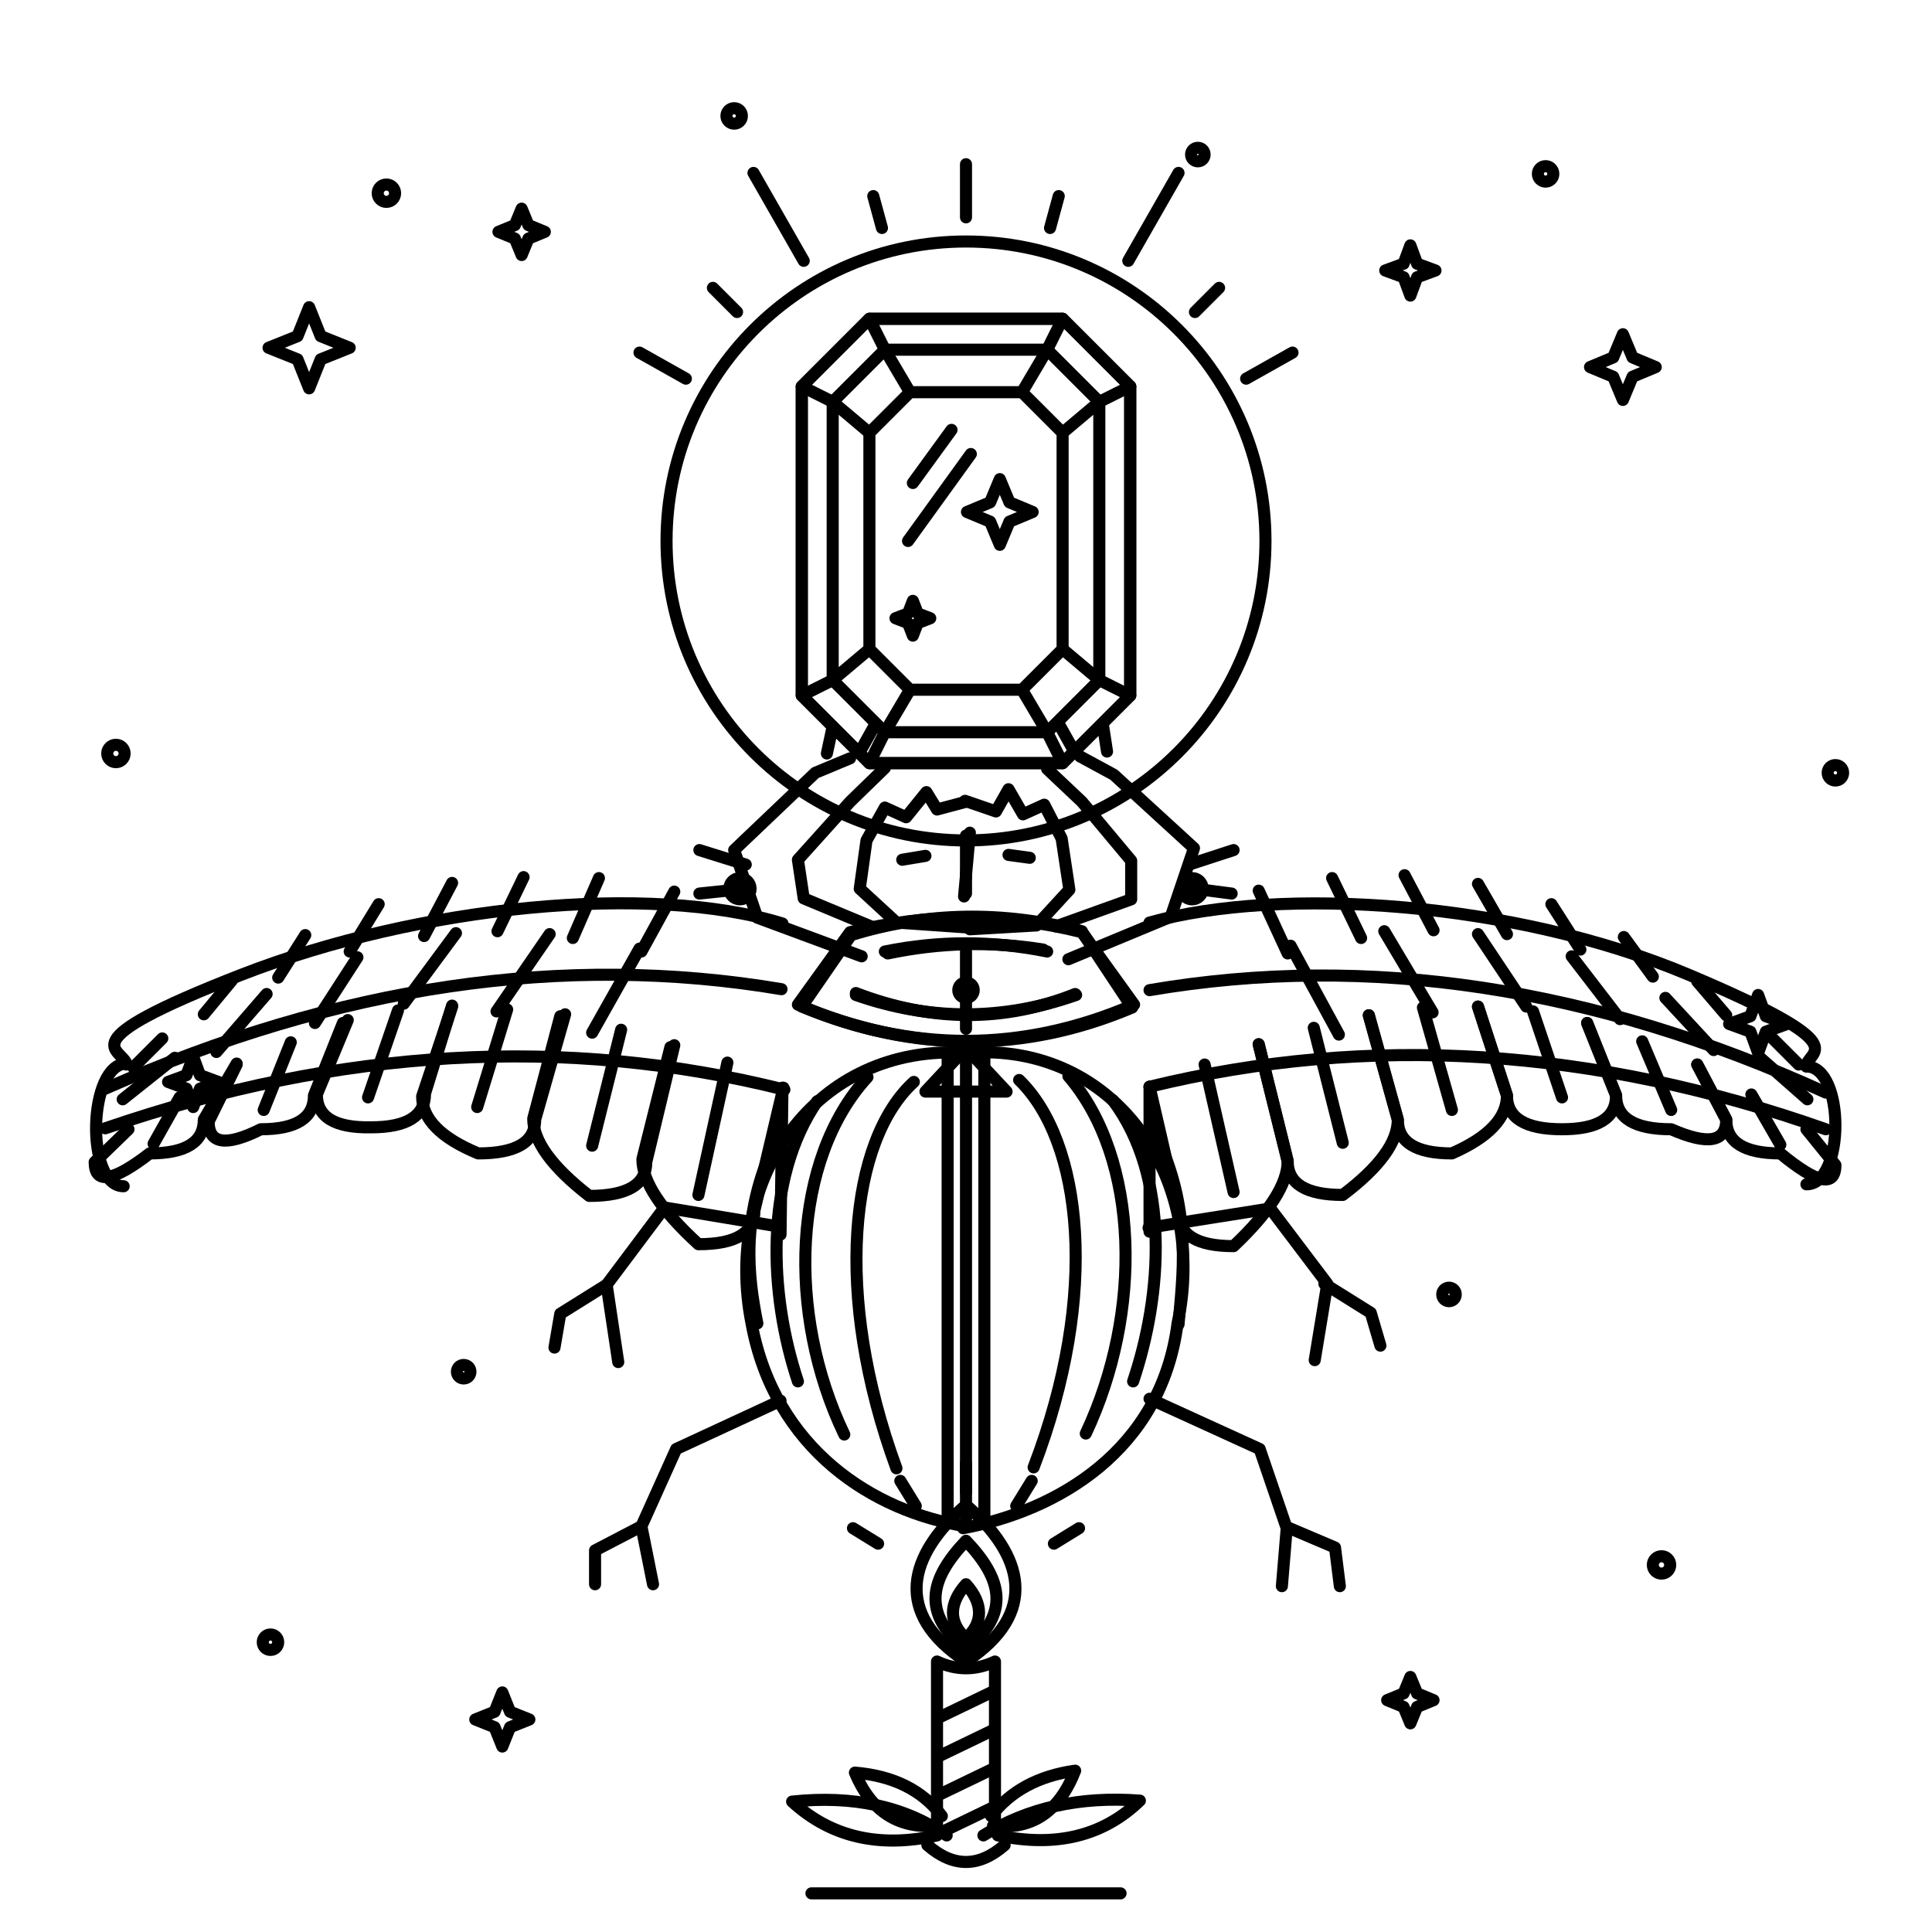
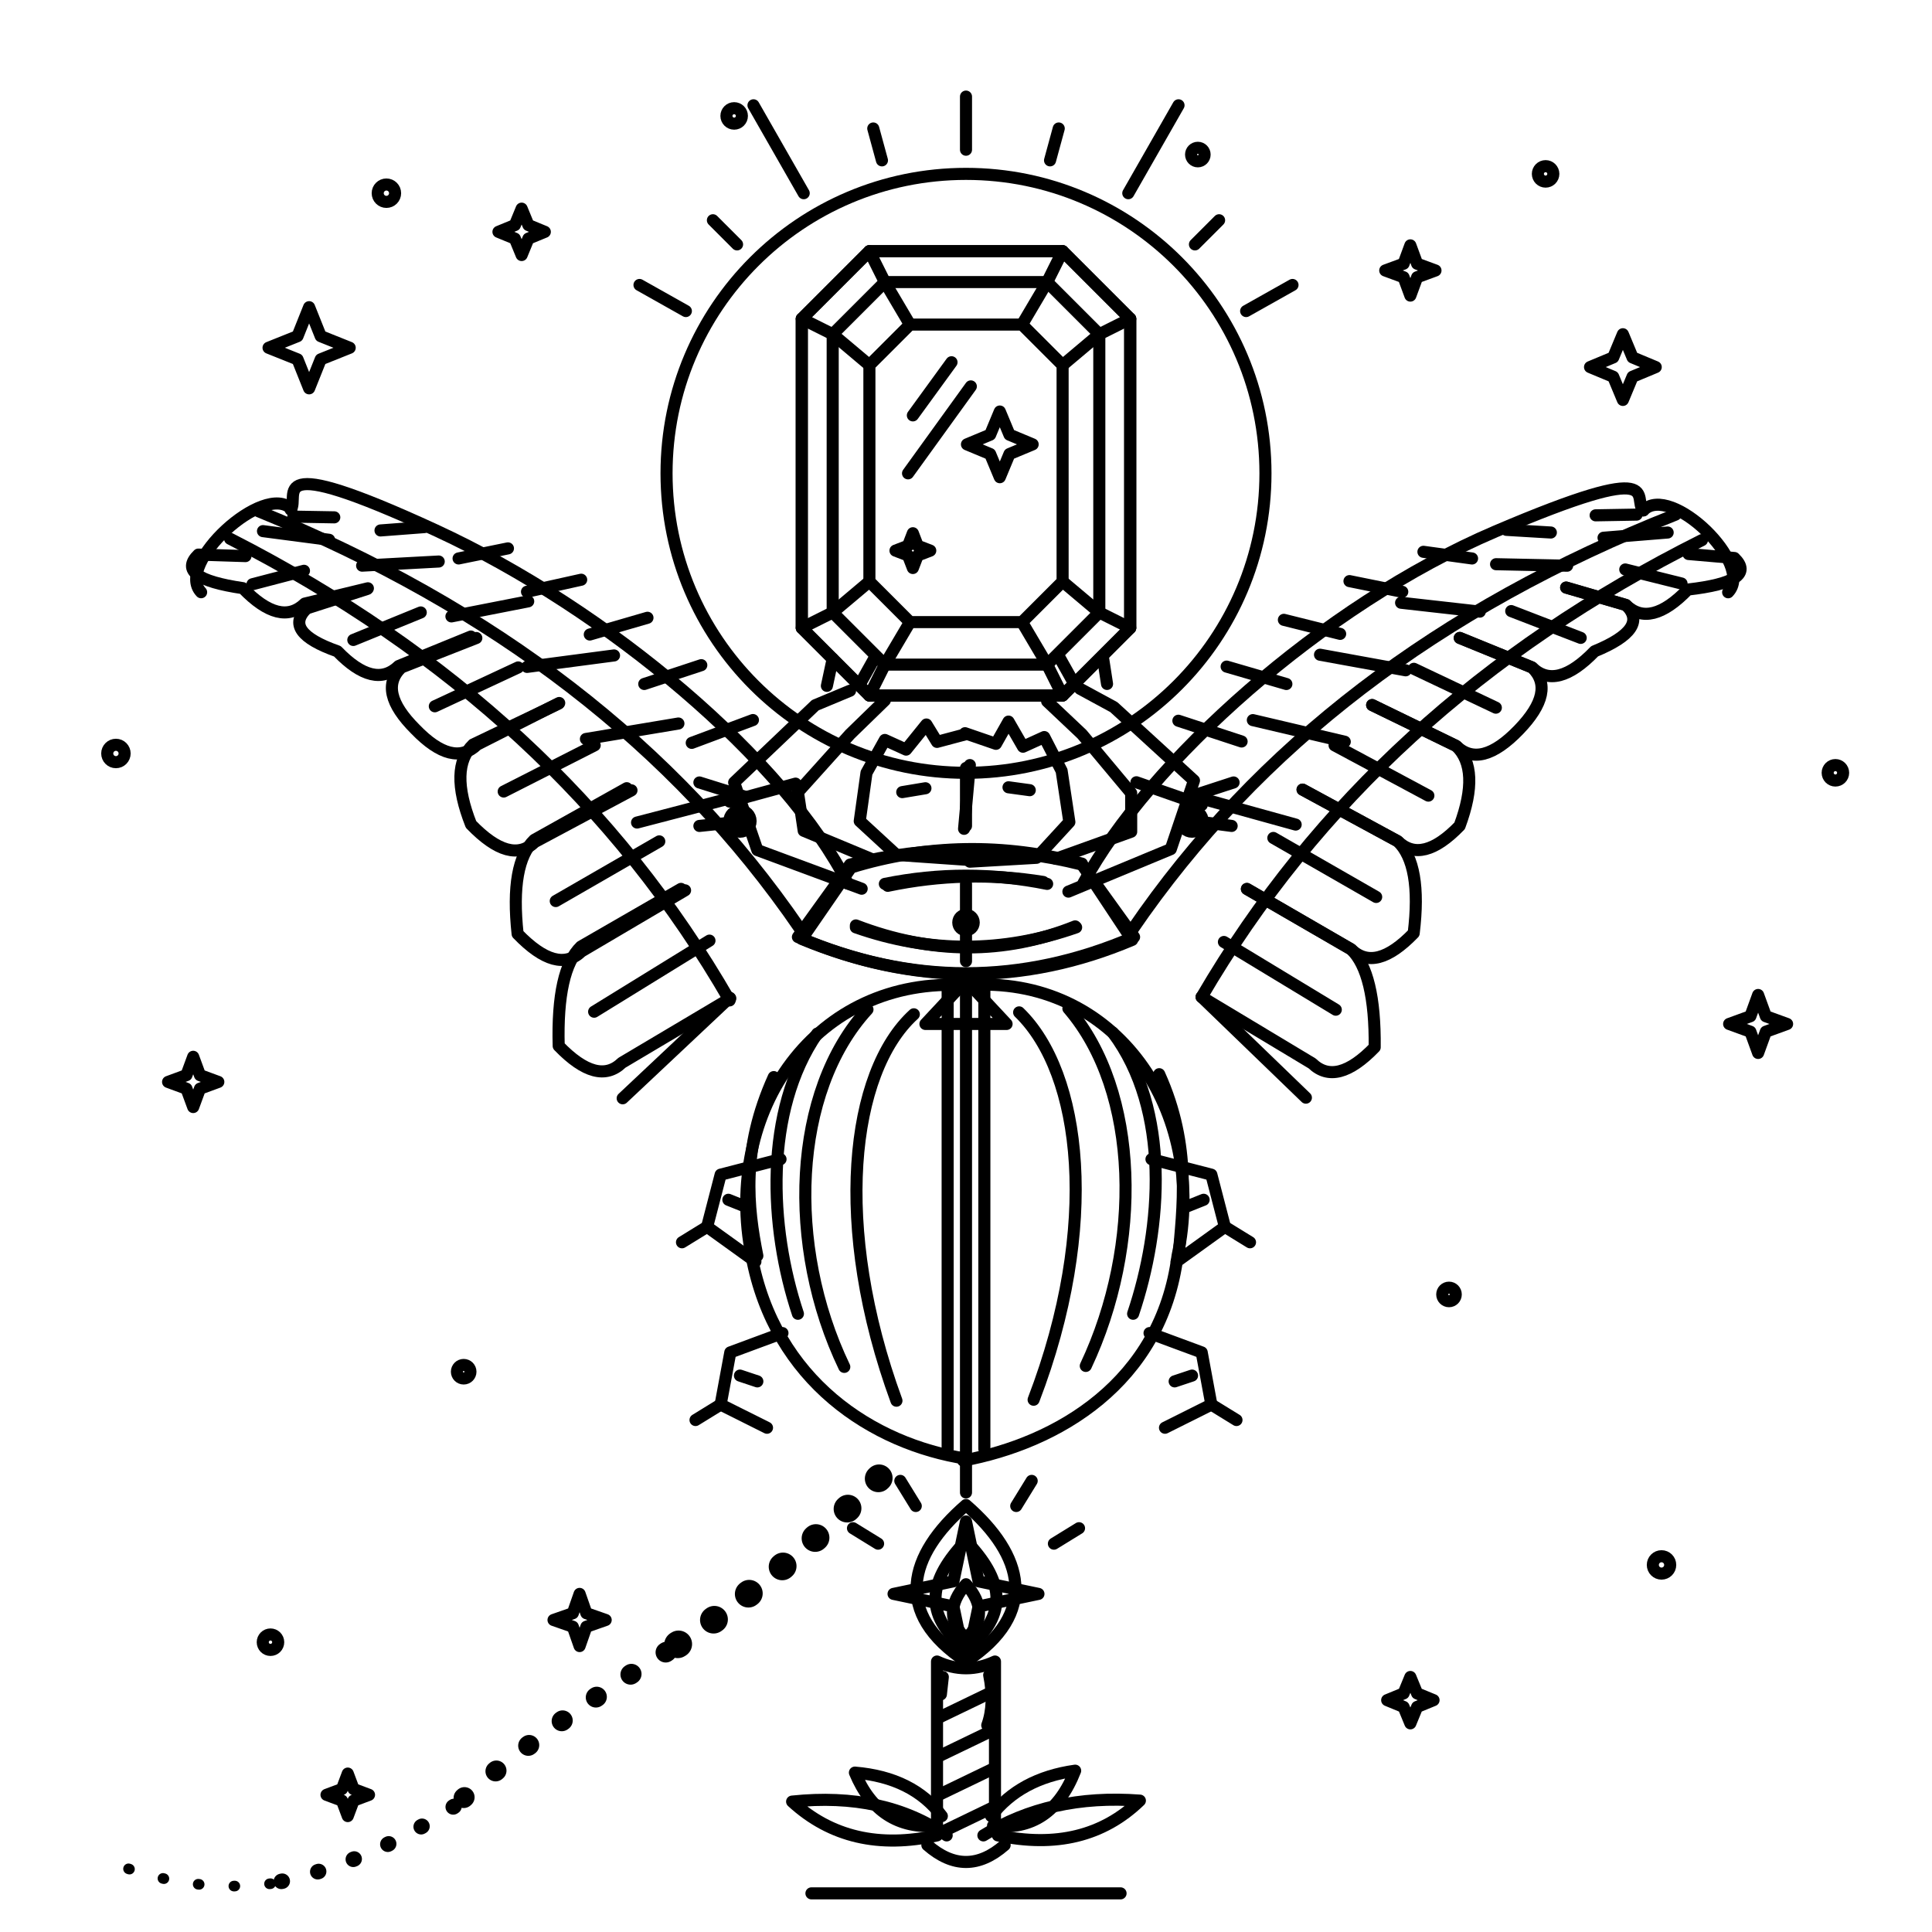
<svg xmlns="http://www.w3.org/2000/svg" viewBox="0 0 200 200" fill="none" stroke="currentColor" stroke-width="1.25" stroke-linecap="round" stroke-linejoin="round">
-   <g class="lv-pulse">
-     <circle pathLength="1" class="fine soft" cx="100" cy="56" r="31" />
-     <path pathLength="1" class="fine" d="M71 39.2L66.2 36.5" />
-     <path pathLength="1" class="fine" d="M76.3 32.3L73.8 29.8" />
-     <path pathLength="1" d="M83.2 27L78 17.9" />
-     <path pathLength="1" class="fine" d="M91.3 23.6L90.4 20.3" />
-     <path pathLength="1" class="fine" d="M100 22.5L100 17" />
-     <path pathLength="1" class="fine" d="M108.7 23.6L109.6 20.3" />
-     <path pathLength="1" d="M116.8 27L122 17.9" />
-     <path pathLength="1" class="fine" d="M123.7 32.3L126.2 29.8" />
-     <path pathLength="1" class="fine" d="M129 39.2L133.8 36.5" />
-   </g>
-   <g class="lv-sway lv-wing-r">
-     <path pathLength="1" d="M119 95.5C132.6 91.7 156.8 93.3 174.8 100.9S187 108.7 187 110.4" />
-     <path pathLength="1" d="M187 110.4C191 110.4 191 122.6 187 122.6" />
-     <path pathLength="1" class="fine" d="M119 102.5Q153 96.7 189 113.1" />
-     <path pathLength="1" class="fine" d="M119 112.5Q153 104.2 189 116.9" />
-     <path pathLength="1" class="fine" d="M130.3 92.2L133.3 98.7" />
-     <path pathLength="1" class="fine" d="M137.9 90.9L140.9 97.1" />
-     <path pathLength="1" class="fine" d="M145.4 90.6L148.4 96.3" />
-     <path pathLength="1" class="fine" d="M153 91.5L156 96.7" />
-     <path pathLength="1" class="fine" d="M160.6 93.6L163.6 98.3" />
-     <path pathLength="1" class="fine" d="M168.1 97L171.1 101.1" />
-     <path pathLength="1" class="fine" d="M175.7 101.6L178.7 105.1" />
-     <path pathLength="1" class="fine" d="M183.2 107.2L186.2 110.2" />
-     <path pathLength="1" class="fine" d="M133.6 97.9L138.6 107.1" />
-     <path pathLength="1" class="fine" d="M143.3 96.4L148.3 104.8" />
-     <path pathLength="1" class="fine" d="M153 96.7L158 104.2" />
-     <path pathLength="1" class="fine" d="M162.7 99L167.7 105.5" />
-     <path pathLength="1" class="fine" d="M172.4 103.3L177.4 108.7" />
-     <path pathLength="1" class="fine" d="M182.1 109.4L187.1 113.8" />
-     <path pathLength="1" d="M119 112.5L119 127.5" />
-     <path pathLength="1" d="M119 112.5L122 125.5Q122 129 127.7 129Q133.3 123.7 133.3 120.2L130.3 108.1" />
-     <path pathLength="1" class="fine" d="M124.7 110.2L127.7 123.4" />
-     <path pathLength="1" d="M130.3 108.1L133.3 120.2Q133.3 123.7 139 123.7Q144.7 119.4 144.7 115.9L141.7 105.1" />
-     <path pathLength="1" class="fine" d="M136 106.4L139 118.3" />
-     <path pathLength="1" d="M141.7 105.1L144.7 115.9Q144.7 119.4 150.3 119.4Q156 116.9 156 113.4L153 104.2" />
-     <path pathLength="1" class="fine" d="M147.3 104.3L150.3 114.9" />
-     <path pathLength="1" d="M153 104.2L156 113.4Q156 116.9 161.7 116.9Q167.3 116.9 167.3 113.4L164.3 105.9" />
-     <path pathLength="1" class="fine" d="M158.7 104.7L161.7 113.6" />
-     <path pathLength="1" d="M164.3 105.9L167.3 113.4Q167.3 116.9 173 116.9Q178.7 119.4 178.7 115.9L175.7 110.2" />
-     <path pathLength="1" class="fine" d="M170 107.8L173 114.9" />
-     <path pathLength="1" d="M175.7 110.2L178.7 115.9Q178.7 119.4 184.3 119.4Q190 124.1 190 120.6L187 116.9" />
-     <path pathLength="1" class="fine" d="M181.3 113.3L184.3 118.5" />
-   </g>
-   <g class="lv-sway lv-wing-l">
-     <path pathLength="1" d="M81 95.6C67.4 91.4 43.5 93.7 25 100.9S12.8 108.5 13.1 110.2" />
-     <path pathLength="1" d="M13.1 110.1C9.1 110.1 8.8 122.8 12.8 122.8" />
-     <path pathLength="1" class="fine" d="M80.9 102.4Q47.1 96.7 10.9 112.7" />
-     <path pathLength="1" class="fine" d="M81.2 112.8Q47.3 104.3 10.9 116.8" />
-     <path pathLength="1" class="fine" d="M69.8 92.3L66.4 98.5" />
-     <path pathLength="1" class="fine" d="M62 90.9L59.3 97.1" />
-     <path pathLength="1" class="fine" d="M54.2 90.8L51.5 96.4" />
-     <path pathLength="1" class="fine" d="M46.8 91.4L43.9 96.9" />
-     <path pathLength="1" class="fine" d="M39.2 93.6L36.2 98.5" />
-     <path pathLength="1" class="fine" d="M31.6 96.8L28.8 101.2" />
-     <path pathLength="1" class="fine" d="M24 101.5L21.1 105" />
-     <path pathLength="1" class="fine" d="M16.8 107.5L13.8 110.5" />
-     <path pathLength="1" class="fine" d="M66.2 98.2L61.3 106.9" />
-     <path pathLength="1" class="fine" d="M56.9 96.7L51.4 104.7" />
-     <path pathLength="1" class="fine" d="M47.2 96.6L41.8 103.9" />
-     <path pathLength="1" class="fine" d="M37 99.1L32.6 105.9" />
-     <path pathLength="1" class="fine" d="M27.6 102.9L22.4 108.9" />
-     <path pathLength="1" class="fine" d="M18.1 109.5L12.7 113.8" />
-     <path pathLength="1" d="M81 112.6L80.8 127.8" />
-     <path pathLength="1" d="M81.1 112.6L78.1 125.3Q78.1 128.8 72.3 128.8Q66.5 123.5 66.5 120L69.4 108.4" />
-     <path pathLength="1" class="fine" d="M75.3 110L72.3 123.7" />
-     <path pathLength="1" d="M69.8 108.2L66.9 120.3Q66.9 123.8 61 123.8Q55.2 119.3 55.2 115.8L58 105.2" />
-     <path pathLength="1" class="fine" d="M64.3 106.6L61.3 118.6" />
-     <path pathLength="1" d="M58.5 105L55.4 115.9Q55.4 119.4 49.5 119.4Q43.7 117 43.7 113.5L46.8 104.2" />
-     <path pathLength="1" class="fine" d="M52.5 104.5L49.4 114.6" />
-     <path pathLength="1" d="M46.8 104.1L44 113.2Q44 116.7 38.4 116.7Q32.8 116.8 32.8 113.3L36 105.6" />
-     <path pathLength="1" class="fine" d="M41.2 104.6L38.1 113.6" />
-     <path pathLength="1" d="M35.5 105.9L32.5 113.4Q32.5 116.9 27 116.9Q21.6 119.6 21.6 116.1L24.5 110.2" />
-     <path pathLength="1" class="fine" d="M30.1 107.9L27.3 114.9" />
-     <path pathLength="1" d="M24.5 110.1L21.1 115.9Q21.1 119.4 15.5 119.4Q9.8 123.8 9.8 120.3L13.3 116.9" />
-     <path pathLength="1" class="fine" d="M18.6 113.6L15.9 118.4" />
-   </g>
-   <path pathLength="1" d="M80.8 127L68.8 125 62.8 133L64 141" />
-   <path pathLength="1" d="M118.9 127.1L131.5 125.1 137.4 132.9L136.1 140.8" />
-   <path pathLength="1" class="fine" d="M62.8 133L58 136 57.4 139.5" />
-   <path pathLength="1" class="fine" d="M137.1 132.9L141.9 135.9 142.9 139.3" />
-   <path pathLength="1" d="M80.8 145L70 150 66.4 158L67.6 164" />
-   <path pathLength="1" d="M119 144.8L130.4 150 133.2 158.2L132.7 164.2" />
-   <path pathLength="1" class="fine" d="M66.4 158L61.6 160.5 61.6 164" />
-   <path pathLength="1" class="fine" d="M133.5 158.2L138.2 160.2 138.7 164.2" />
-   <path pathLength="1" d="M89.2 99L78.4 95 76 88 84.4 80L88 78.5" />
-   <path pathLength="1" d="M110.6 99.3L121.2 94.9 123.6 87.8 115.3 80.2L111.8 78.3" />
-   <path pathLength="1" d="M90.4 96L83.2 93 82.6 89 88 83L91.6 79.5" />
-   <path pathLength="1" d="M109.3 95.9L117.1 93.1 117.1 89.1 112 83L108.4 79.6" />
-   <path pathLength="1" class="fine" d="M77.2 89.5L72.4 88M77.2 92L72.4 92.5" />
-   <path pathLength="1" class="fine" d="M123.1 89.5L127.7 88M122.9 91.9L127.5 92.5" />
-   <path pathLength="1" class="fine" d="M85.6 78L86.2 75.2M89.2 77.5L90.6 75" />
-   <path pathLength="1" class="fine" d="M114.6 77.8L114.2 75.2M111.1 77.6L109.7 75.1" />
-   <circle pathLength="1" class="fine" cx="76.6" cy="92" r="1.1" />
-   <circle pathLength="1" class="fine" cx="123.4" cy="92" r="1.1" />
-   <path pathLength="1" d="M100 83L97 83.8 95.9 82L93.8 84.6L91.6 83.6 89.7 87 89 92L92.8 95.5 100 96" />
-   <path pathLength="1" d="M99.9 82.9L103.1 84 104.4 81.7L105.9 84.3L108.1 83.3 109.9 86.8 110.7 92.1L107.3 95.8 100.4 96.2" />
-   <path pathLength="1" class="fine" d="M100 86.5L100 92.5" />
-   <path pathLength="1" class="fine" d="M100.4 86.2L99.8 92.8" />
-   <path pathLength="1" class="fine" d="M93.4 89L95.8 88.6" />
-   <path pathLength="1" class="fine" d="M106.6 88.8L104.4 88.5" />
-   <path pathLength="1" d="M88 96.5Q100 93.5 112 96.5L117.4 104Q100 111.5 82.6 104L88 96.5" />
-   <path pathLength="1" d="M112 96.4Q99.8 93.2 88.1 96.8L83 104.2Q100.4 111.4 117.2 104.3L112.1 96.6" />
-   <path pathLength="1" class="fine" d="M91.6 98.5Q100 96.8 108.4 98.5M88.6 103Q100 107 111.4 103" />
-   <path pathLength="1" class="fine" d="M108 98.3Q100 97 91.9 98.7M111.3 102.9Q100.3 107.3 88.6 102.8" />
-   <path pathLength="1" class="fine" d="M100 98.5L100 106.5" />
-   <path pathLength="1" d="M100 109C84.4 108 74.8 122 77.8 137C80.2 150 90.4 156.5 100 158" />
-   <path pathLength="1" d="M100.1 109C115.5 107.8 125.1 122.1 121.9 137C120.2 150.2 109.4 156.4 99.7 158.2" />
-   <path pathLength="1" d="M100 108L100 158" />
-   <path pathLength="1" class="fine" d="M98.1 109L98.1 157" />
-   <path pathLength="1" class="fine" d="M101.9 109L101.9 157" />
-   <path pathLength="1" class="fine" d="M94.6 112C88 118 86.2 134 92.8 152" />
-   <path pathLength="1" class="fine" d="M105.5 111.8C112 118.1 113.9 133.9 107 151.9" />
-   <path pathLength="1" class="fine" d="M89.8 111.5C82 120 81.4 136 87.4 148.5" />
-   <path pathLength="1" class="fine" d="M110.6 111.4C118 120 118.3 135.9 112.4 148.4" />
-   <path pathLength="1" class="fine" d="M84.6 114C79.1 122 79.6 134 82.6 143" />
-   <path pathLength="1" class="fine" d="M115.2 113.9C121.2 121.9 120.3 134.1 117.3 143" />
-   <path pathLength="1" class="fine soft" d="M80.1 118.5C76.7 126 77.4 132 78.4 137" />
-   <path pathLength="1" class="fine soft" d="M120 118.2C123.4 125.7 122.4 132.2 122 137.1" />
-   <path pathLength="1" d="M100 108.5L95.8 113L104.2 113Z" />
-   <circle pathLength="1" class="fine" cx="100" cy="102.5" r="0.8" />
-   <path pathLength="1" class="fill-emerald" d="M90 33L110 33L117 40L117 72L110 79L90 79L83 72L83 40Z" />
-   <path pathLength="1" class="emerald" d="M90 33L110 33L117 40L117 72L110 79L90 79L83 72L83 40Z" />
-   <path pathLength="1" class="emerald fine" d="M91.6 36.2L108.4 36.2L113.8 41.6L113.8 70.4L108.4 75.8L91.6 75.8L86.2 70.4L86.2 41.6Z" />
-   <path pathLength="1" class="emerald" d="M94.2 40.6L105.8 40.6L110 44.8L110 67.2L105.8 71.4L94.2 71.4L90 67.2L90 44.8Z" />
-   <path pathLength="1" class="emerald fine" d="M91.6 36.2L94.2 40.6" />
-   <path pathLength="1" class="emerald fine" d="M90 33L91.6 36.2" />
-   <path pathLength="1" class="emerald fine" d="M108.4 36.2L105.8 40.6" />
-   <path pathLength="1" class="emerald fine" d="M110 33L108.4 36.2" />
-   <path pathLength="1" class="emerald fine" d="M113.8 41.6L110 44.8" />
-   <path pathLength="1" class="emerald fine" d="M117 40L113.8 41.6" />
-   <path pathLength="1" class="emerald fine" d="M113.8 70.4L110 67.2" />
-   <path pathLength="1" class="emerald fine" d="M117 72L113.8 70.4" />
-   <path pathLength="1" class="emerald fine" d="M108.4 75.8L105.8 71.4" />
-   <path pathLength="1" class="emerald fine" d="M110 79L108.4 75.8" />
-   <path pathLength="1" class="emerald fine" d="M91.6 75.8L94.2 71.4" />
-   <path pathLength="1" class="emerald fine" d="M90 79L91.6 75.8" />
-   <path pathLength="1" class="emerald fine" d="M86.2 70.4L90 67.2" />
-   <path pathLength="1" class="emerald fine" d="M83 72L86.2 70.4" />
-   <path pathLength="1" class="emerald fine" d="M86.2 41.6L90 44.8" />
-   <path pathLength="1" class="emerald fine" d="M83 40L86.2 41.6" />
-   <path pathLength="1" class="lv-twinkle emerald fine" d="M94.5 50L98.5 44.5M94 56L100.5 47" />
-   <path pathLength="1" class="lv-sparkle emerald" d="M103.5 49.6L104.5 52L106.9 53L104.5 54L103.5 56.4L102.5 54L100.1 53L102.5 52Z" />
-   <path pathLength="1" class="lv-sparkle emerald fine" d="M94.5 62.2L95 63.5L96.3 64L95 64.5L94.5 65.8L94 64.5L92.7 64L94 63.5Z" />
+   <g transform="translate(0 -7)">
+     <g class="lv-pulse">
+       <circle pathLength="1" class="fine soft" cx="100" cy="56" r="31" />
+       <path pathLength="1" class="fine" d="M71 39.2L66.2 36.5" />
+       <path pathLength="1" class="fine" d="M76.3 32.3L73.8 29.8" />
+       <path pathLength="1" d="M83.2 27L78 17.9" />
+       <path pathLength="1" class="fine" d="M91.3 23.6L90.4 20.3" />
+       <path pathLength="1" class="fine" d="M100 22.5L100 17" />
+       <path pathLength="1" class="fine" d="M108.7 23.6L109.6 20.3" />
+       <path pathLength="1" d="M116.8 27L122 17.9" />
+       <path pathLength="1" class="fine" d="M123.7 32.3L126.2 29.8" />
+       <path pathLength="1" class="fine" d="M129 39.2L133.8 36.5" />
+     </g>
+     <g class="gx-i12-wr">
+       <g transform="rotate(-46 119 105)">
+         <g class="lv-i12-flapr">
+           <path pathLength="1" d="M119 95.5C132.6 91.7 156.8 93.3 174.8 100.9S187 108.7 187 110.4" />
+           <path pathLength="1" d="M187 110.4C191 110.4 191 122.6 187 122.6" />
+           <path pathLength="1" class="fine" d="M119 102.5Q153 96.7 189 113.1" />
+           <path pathLength="1" class="fine" d="M119 112.5Q153 104.2 189 116.9" />
+           <path pathLength="1" class="fine" d="M130.3 92.2L133.3 98.7" />
+           <path pathLength="1" class="fine" d="M137.9 90.9L140.9 97.1" />
+           <path pathLength="1" class="fine" d="M145.4 90.6L148.4 96.3" />
+           <path pathLength="1" class="fine" d="M153 91.5L156 96.7" />
+           <path pathLength="1" class="fine" d="M160.6 93.6L163.6 98.3" />
+           <path pathLength="1" class="fine" d="M168.1 97L171.1 101.1" />
+           <path pathLength="1" class="fine" d="M175.7 101.6L178.7 105.1" />
+           <path pathLength="1" class="fine" d="M183.2 107.2L186.2 110.2" />
+           <path pathLength="1" class="fine" d="M133.6 97.9L138.6 107.1" />
+           <path pathLength="1" class="fine" d="M143.3 96.4L148.3 104.8" />
+           <path pathLength="1" class="fine" d="M153 96.7L158 104.2" />
+           <path pathLength="1" class="fine" d="M162.7 99L167.7 105.5" />
+           <path pathLength="1" class="fine" d="M172.4 103.3L177.4 108.7" />
+           <path pathLength="1" class="fine" d="M182.1 109.4L187.1 113.8" />
+           <path pathLength="1" d="M119 112.5L119 127.5" />
+           <path pathLength="1" d="M119 112.5L122 125.5Q122 129 127.7 129Q133.3 123.7 133.3 120.2L130.3 108.1" />
+           <path pathLength="1" class="fine" d="M124.7 110.2L127.7 123.4" />
+           <path pathLength="1" d="M130.3 108.1L133.3 120.2Q133.3 123.7 139 123.7Q144.7 119.4 144.7 115.9L141.7 105.1" />
+           <path pathLength="1" class="fine" d="M136 106.4L139 118.3" />
+           <path pathLength="1" d="M141.7 105.1L144.7 115.9Q144.7 119.4 150.3 119.4Q156 116.9 156 113.4L153 104.2" />
+           <path pathLength="1" class="fine" d="M147.3 104.3L150.3 114.9" />
+           <path pathLength="1" d="M153 104.2L156 113.4Q156 116.9 161.7 116.9Q167.3 116.9 167.3 113.4L164.3 105.9" />
+           <path pathLength="1" class="fine" d="M158.7 104.7L161.7 113.6" />
+           <path pathLength="1" d="M164.3 105.9L167.3 113.4Q167.3 116.9 173 116.9Q178.7 119.4 178.7 115.9L175.7 110.2" />
+           <path pathLength="1" class="fine" d="M170 107.8L173 114.9" />
+           <path pathLength="1" d="M175.7 110.2L178.7 115.9Q178.7 119.4 184.3 119.4Q190 124.1 190 120.6L187 116.9" />
+           <path pathLength="1" class="fine" d="M181.3 113.3L184.3 118.5" />
+         </g>
+       </g>
+     </g>
+     <g class="gx-i12-wl">
+       <g transform="rotate(46 81 105)">
+         <g class="lv-i12-flapl">
+           <path pathLength="1" d="M81 95.6C67.4 91.4 43.5 93.7 25 100.9S12.8 108.5 13.1 110.2" />
+           <path pathLength="1" d="M13.1 110.1C9.1 110.1 8.8 122.8 12.8 122.8" />
+           <path pathLength="1" class="fine" d="M80.9 102.4Q47.1 96.7 10.9 112.7" />
+           <path pathLength="1" class="fine" d="M81.2 112.8Q47.3 104.3 10.9 116.8" />
+           <path pathLength="1" class="fine" d="M69.8 92.3L66.4 98.5" />
+           <path pathLength="1" class="fine" d="M62 90.9L59.3 97.1" />
+           <path pathLength="1" class="fine" d="M54.2 90.8L51.5 96.4" />
+           <path pathLength="1" class="fine" d="M46.8 91.4L43.9 96.9" />
+           <path pathLength="1" class="fine" d="M39.2 93.6L36.2 98.5" />
+           <path pathLength="1" class="fine" d="M31.6 96.8L28.8 101.2" />
+           <path pathLength="1" class="fine" d="M24 101.5L21.1 105" />
+           <path pathLength="1" class="fine" d="M16.8 107.5L13.8 110.5" />
+           <path pathLength="1" class="fine" d="M66.2 98.2L61.3 106.9" />
+           <path pathLength="1" class="fine" d="M56.9 96.7L51.4 104.7" />
+           <path pathLength="1" class="fine" d="M47.2 96.6L41.8 103.9" />
+           <path pathLength="1" class="fine" d="M37 99.1L32.6 105.9" />
+           <path pathLength="1" class="fine" d="M27.6 102.9L22.4 108.9" />
+           <path pathLength="1" class="fine" d="M18.1 109.5L12.7 113.8" />
+           <path pathLength="1" d="M81 112.6L80.8 127.8" />
+           <path pathLength="1" d="M81.1 112.6L78.1 125.3Q78.1 128.8 72.3 128.8Q66.5 123.5 66.5 120L69.4 108.4" />
+           <path pathLength="1" class="fine" d="M75.3 110L72.3 123.7" />
+           <path pathLength="1" d="M69.8 108.2L66.9 120.3Q66.9 123.8 61 123.8Q55.2 119.3 55.2 115.8L58 105.2" />
+           <path pathLength="1" class="fine" d="M64.3 106.6L61.3 118.6" />
+           <path pathLength="1" d="M58.5 105L55.4 115.9Q55.4 119.4 49.5 119.4Q43.7 117 43.7 113.5L46.8 104.2" />
+           <path pathLength="1" class="fine" d="M52.5 104.5L49.4 114.6" />
+           <path pathLength="1" d="M46.8 104.1L44 113.2Q44 116.7 38.4 116.7Q32.8 116.8 32.8 113.3L36 105.6" />
+           <path pathLength="1" class="fine" d="M41.2 104.6L38.1 113.6" />
+           <path pathLength="1" d="M35.5 105.9L32.5 113.4Q32.5 116.9 27 116.9Q21.6 119.6 21.6 116.1L24.5 110.2" />
+           <path pathLength="1" class="fine" d="M30.1 107.9L27.3 114.9" />
+           <path pathLength="1" d="M24.5 110.1L21.1 115.9Q21.1 119.4 15.5 119.4Q9.8 123.8 9.8 120.3L13.3 116.9" />
+           <path pathLength="1" class="fine" d="M18.6 113.6L15.9 118.4" />
+         </g>
+       </g>
+     </g>
+     <path pathLength="1" d="M80.8 127L74.6 128.6 73.2 134L78.2 137.6" />
+     <path pathLength="1" d="M119.2 127L125.4 128.6 126.8 134L121.8 137.6" />
+     <path pathLength="1" class="fine" d="M73.2 134L70.6 135.6M75.4 131.2L77.4 132" />
+     <path pathLength="1" class="fine" d="M126.8 134L129.4 135.6M124.6 131.2L122.6 132" />
+     <path pathLength="1" d="M81 145L75.6 147L74.6 152.4L79.4 154.8" />
+     <path pathLength="1" d="M119 145L124.4 147L125.4 152.4L120.6 154.8" />
+     <path pathLength="1" class="fine" d="M74.6 152.4L72 154M76.6 149.4L78.4 150" />
+     <path pathLength="1" class="fine" d="M125.4 152.4L128 154M123.4 149.4L121.6 150" />
+     <path pathLength="1" d="M89.2 99L78.4 95 76 88 84.4 80L88 78.5" />
+     <path pathLength="1" d="M110.6 99.3L121.2 94.9 123.6 87.8 115.3 80.2L111.8 78.3" />
+     <path pathLength="1" d="M90.4 96L83.2 93 82.6 89 88 83L91.6 79.5" />
+     <path pathLength="1" d="M109.3 95.9L117.1 93.1 117.1 89.1 112 83L108.4 79.6" />
+     <path pathLength="1" class="fine" d="M77.2 89.5L72.4 88M77.2 92L72.4 92.5" />
+     <path pathLength="1" class="fine" d="M123.1 89.5L127.7 88M122.9 91.9L127.5 92.5" />
+     <path pathLength="1" class="fine" d="M85.6 78L86.2 75.2M89.2 77.5L90.6 75" />
+     <path pathLength="1" class="fine" d="M114.6 77.8L114.2 75.2M111.1 77.6L109.7 75.1" />
+     <circle pathLength="1" class="fine" cx="76.6" cy="92" r="1.1" />
+     <circle pathLength="1" class="fine" cx="123.4" cy="92" r="1.1" />
+     <path pathLength="1" d="M100 83L97 83.8 95.9 82L93.8 84.6L91.6 83.6 89.7 87 89 92L92.8 95.5 100 96" />
+     <path pathLength="1" d="M99.9 82.9L103.1 84 104.4 81.7L105.9 84.3L108.1 83.3 109.9 86.8 110.7 92.1L107.3 95.8 100.4 96.2" />
+     <path pathLength="1" class="fine" d="M100 86.5L100 92.5" />
+     <path pathLength="1" class="fine" d="M100.4 86.2L99.8 92.8" />
+     <path pathLength="1" class="fine" d="M93.4 89L95.8 88.6" />
+     <path pathLength="1" class="fine" d="M106.6 88.8L104.4 88.5" />
+     <path pathLength="1" d="M88 96.5Q100 93.5 112 96.5L117.4 104Q100 111.5 82.6 104L88 96.5" />
+     <path pathLength="1" d="M112 96.4Q99.8 93.2 88.1 96.8L83 104.2Q100.4 111.4 117.2 104.3L112.1 96.6" />
+     <path pathLength="1" class="fine" d="M91.6 98.5Q100 96.8 108.4 98.5M88.6 103Q100 107 111.4 103" />
+     <path pathLength="1" class="fine" d="M108 98.3Q100 97 91.9 98.7M111.3 102.9Q100.3 107.3 88.6 102.8" />
+     <path pathLength="1" class="fine" d="M100 98.5L100 106.5" />
+     <path pathLength="1" d="M100 109C84.4 108 74.8 122 77.8 137C80.2 150 90.4 156.5 100 158" />
+     <path pathLength="1" d="M100.1 109C115.5 107.8 125.1 122.1 121.9 137C120.2 150.2 109.4 156.4 99.7 158.2" />
+     <path pathLength="1" d="M100 108L100 158" />
+     <path pathLength="1" class="fine" d="M98.1 109L98.1 157" />
+     <path pathLength="1" class="fine" d="M101.9 109L101.9 157" />
+     <path pathLength="1" class="fine" d="M94.6 112C88 118 86.2 134 92.8 152" />
+     <path pathLength="1" class="fine" d="M105.5 111.8C112 118.1 113.9 133.9 107 151.9" />
+     <path pathLength="1" class="fine" d="M89.8 111.5C82 120 81.4 136 87.4 148.5" />
+     <path pathLength="1" class="fine" d="M110.6 111.4C118 120 118.3 135.9 112.4 148.4" />
+     <path pathLength="1" class="fine" d="M84.6 114C79.1 122 79.6 134 82.6 143" />
+     <path pathLength="1" class="fine" d="M115.2 113.9C121.2 121.9 120.3 134.1 117.3 143" />
+     <path pathLength="1" class="fine soft" d="M80.1 118.5C76.7 126 77.4 132 78.4 137" />
+     <path pathLength="1" class="fine soft" d="M120 118.2C123.4 125.7 122.4 132.2 122 137.1" />
+     <path pathLength="1" d="M100 108.5L95.8 113L104.2 113Z" />
+     <circle pathLength="1" class="fine" cx="100" cy="102.5" r="0.8" />
+     <path pathLength="1" class="fill-emerald" d="M90 33L110 33L117 40L117 72L110 79L90 79L83 72L83 40Z" />
+     <path pathLength="1" class="emerald" d="M90 33L110 33L117 40L117 72L110 79L90 79L83 72L83 40Z" />
+     <path pathLength="1" class="emerald fine" d="M91.6 36.2L108.4 36.2L113.8 41.6L113.8 70.4L108.4 75.8L91.6 75.8L86.2 70.4L86.2 41.6Z" />
+     <path pathLength="1" class="emerald" d="M94.2 40.6L105.8 40.6L110 44.8L110 67.2L105.8 71.4L94.2 71.4L90 67.2L90 44.8Z" />
+     <path pathLength="1" class="emerald fine" d="M91.6 36.2L94.2 40.6" />
+     <path pathLength="1" class="emerald fine" d="M90 33L91.6 36.2" />
+     <path pathLength="1" class="emerald fine" d="M108.4 36.2L105.8 40.6" />
+     <path pathLength="1" class="emerald fine" d="M110 33L108.4 36.2" />
+     <path pathLength="1" class="emerald fine" d="M113.8 41.6L110 44.8" />
+     <path pathLength="1" class="emerald fine" d="M117 40L113.8 41.6" />
+     <path pathLength="1" class="emerald fine" d="M113.8 70.4L110 67.2" />
+     <path pathLength="1" class="emerald fine" d="M117 72L113.8 70.4" />
+     <path pathLength="1" class="emerald fine" d="M108.4 75.8L105.8 71.4" />
+     <path pathLength="1" class="emerald fine" d="M110 79L108.4 75.8" />
+     <path pathLength="1" class="emerald fine" d="M91.6 75.8L94.2 71.4" />
+     <path pathLength="1" class="emerald fine" d="M90 79L91.6 75.8" />
+     <path pathLength="1" class="emerald fine" d="M86.2 70.4L90 67.2" />
+     <path pathLength="1" class="emerald fine" d="M83 72L86.2 70.4" />
+     <path pathLength="1" class="emerald fine" d="M86.2 41.6L90 44.8" />
+     <path pathLength="1" class="emerald fine" d="M83 40L86.2 41.6" />
+     <path pathLength="1" class="lv-twinkle emerald fine" d="M94.5 50L98.5 44.5M94 56L100.5 47" />
+     <path pathLength="1" class="lv-sparkle emerald" d="M103.5 49.6L104.5 52L106.9 53L104.5 54L103.5 56.4L102.5 54L100.1 53L102.5 52Z" />
+     <path pathLength="1" class="lv-sparkle emerald fine" d="M94.5 62.2L95 63.5L96.3 64L95 64.5L94.5 65.8L94 64.5L92.7 64L94 63.5Z" />
+   </g>
  <path pathLength="1" d="M97 172L97 189M103 172L103 189M97 172Q100 173.4 103 172" />
  <path pathLength="1" class="fine" d="M97.2 177.8L102.8 175.1" />
  <path pathLength="1" class="fine" d="M97.2 181.8L102.8 179.1" />
  <path pathLength="1" class="fine" d="M97.2 185.8L102.8 183.1" />
  <path pathLength="1" class="fine" d="M97.2 189.8L102.8 187.1" />
-   <path pathLength="1" class="fine" d="M100 170.8L100 172.6" />
-   <g class="lv-flicker">
-     <path pathLength="1" d="M100 159.5C103.8 163.5 104.6 167 100 170.8C95.4 167 96.2 163.5 100 159.5" />
-     <path pathLength="1" class="fine" d="M100 155.8C106 161 107.6 167 100 172C92.4 167 94 161 100 155.8" />
-     <path pathLength="1" class="fill-accent" d="M100 164C101.8 166 101.8 168 100 169.6C98.2 168 98.2 166 100 164" />
-   </g>
+   <path pathLength="1" class="fine" d="M100 170.8L100 172.6M102.4 173.4Q103 176.4 102.2 178.6M97.6 173.6L97.4 175.4" />
+   <g class="gx-i12-flame">
+     <g class="lv-flicker">
+       <path pathLength="1" d="M100 159.5C103.8 163.5 104.6 167 100 170.8C95.4 167 96.2 163.5 100 159.5" />
+       <path pathLength="1" class="fine" d="M100 155.8C106 161 107.6 167 100 172C92.4 167 94 161 100 155.8" />
+       <path pathLength="1" class="fill-accent" d="M100 164C101.8 166 101.8 168 100 169.6C98.2 168 98.2 166 100 164" />
+     </g>
+   </g>
+   <path class="gx-i12-spark accent" d="M100 157.5L101.3 163.7L107.5 165L101.3 166.3L100 172.5L98.7 166.3L92.5 165L98.7 163.7Z" />
  <g class="lv-twinkle">
    <path pathLength="1" class="fine soft" d="M90.9 159.8L88.3 158.2" />
    <path pathLength="1" class="fine soft" d="M94.8 155.9L93.2 153.3" />
    <path pathLength="1" class="fine soft" d="M100 154.5L100 151.5" />
    <path pathLength="1" class="fine soft" d="M105.2 155.9L106.8 153.3" />
    <path pathLength="1" class="fine soft" d="M109.1 159.8L111.7 158.2" />
  </g>
  <path pathLength="1" d="M97 189Q91 189.5 88.5 183.5Q94.5 184 97.5 188" />
  <path pathLength="1" d="M102.8 189Q108.8 189.7 111.3 183.3Q105.6 184.1 102.6 188" />
  <path pathLength="1" d="M97 190Q88 192 82 186.5Q91.5 185.5 98 190" />
  <path pathLength="1" d="M103.3 190Q112.3 191.9 118 186.4Q108.7 185.7 101.8 190" />
  <path pathLength="1" d="M96 191Q100 194.5 104 191" />
  <path pathLength="1" class="fine soft" d="M84 196L116 196" />
  <path class="lv-sparkle" pathLength="1" d="M32 31.8L33.2 34.8L36.2 36L33.2 37.2L32 40.2L30.8 37.2L27.8 36L30.8 34.8Z" />
  <path class="lv-sparkle" pathLength="1" d="M168 34.6L169 37L171.4 38L169 39L168 41.4L167 39L164.6 38L167 37Z" />
  <path pathLength="1" class="lv-sparkle fine" d="M20 109.4L20.7 111.3L22.6 112L20.7 112.7L20 114.6L19.3 112.7L17.4 112L19.3 111.3Z" />
  <path pathLength="1" class="lv-sparkle fine" d="M182 103L182.8 105.2L185 106L182.8 106.8L182 109L181.2 106.8L179 106L181.2 105.2Z" />
  <path pathLength="1" class="lv-sparkle emerald" d="M146 25.4L146.7 27.3L148.6 28L146.7 28.7L146 30.6L145.3 28.7L143.4 28L145.3 27.3Z" />
  <path pathLength="1" class="lv-sparkle fine" d="M54 21.6L54.7 23.3L56.4 24L54.7 24.7L54 26.4L53.3 24.7L51.6 24L53.3 23.3Z" />
  <path pathLength="1" class="lv-sparkle fine" d="M146 173.6L146.7 175.3L148.4 176L146.7 176.7L146 178.4L145.3 176.7L143.6 176L145.3 175.3Z" />
-   <path pathLength="1" class="lv-sparkle fine" d="M52 175.2L52.8 177.2L54.8 178L52.8 178.8L52 180.8L51.2 178.8L49.2 178L51.2 177.2Z" />
+   <path class="lv-twinkle" stroke-width="2.8" stroke-dasharray="0.1 4.4" d="M91 153Q80 164 69 171" />
+   <path class="lv-twinkle lv-r" stroke-width="2.1" stroke-dasharray="0.1 4.2" d="M69 171Q56 179 47 187" />
+   <path class="lv-twinkle" stroke-width="1.6" stroke-dasharray="0.1 3.8" d="M47 187Q38 193 28 195" />
+   <path class="lv-twinkle lv-r" stroke-width="1.1" stroke-dasharray="0.1 3.6" d="M28 195Q20 196 12 193" />
+   <path class="lv-sparkle fine" d="M60 165L60.7 167L62.7 167.7L60.7 168.4L60 170.4L59.3 168.4L57.3 167.7L59.3 167Z" />
+   <path class="lv-sparkle fine lv-r" d="M36 183.6L36.6 185.2L38.2 185.8L36.6 186.4L36 188L35.4 186.4L33.8 185.8L35.4 185.2Z" />
  <g class="lv-twinkle">
    <circle pathLength="1" class="fine" cx="40" cy="20" r="0.9" />
    <circle pathLength="1" class="fine" cx="160" cy="18" r="0.8" />
    <circle pathLength="1" class="fine" cx="12" cy="78" r="0.9" />
    <circle pathLength="1" class="fine" cx="190" cy="80" r="0.8" />
    <circle pathLength="1" class="fine" cx="28" cy="170" r="0.8" />
  </g>
  <g class="lv-twinkle lv-r">
    <circle pathLength="1" class="fine" cx="172" cy="162" r="0.9" />
    <circle pathLength="1" class="fine" cx="124" cy="16" r="0.7" />
    <circle pathLength="1" class="fine" cx="76" cy="12" r="0.8" />
    <circle pathLength="1" class="fine" cx="150" cy="134" r="0.7" />
    <circle pathLength="1" class="fine" cx="48" cy="142" r="0.7" />
  </g>
</svg>
